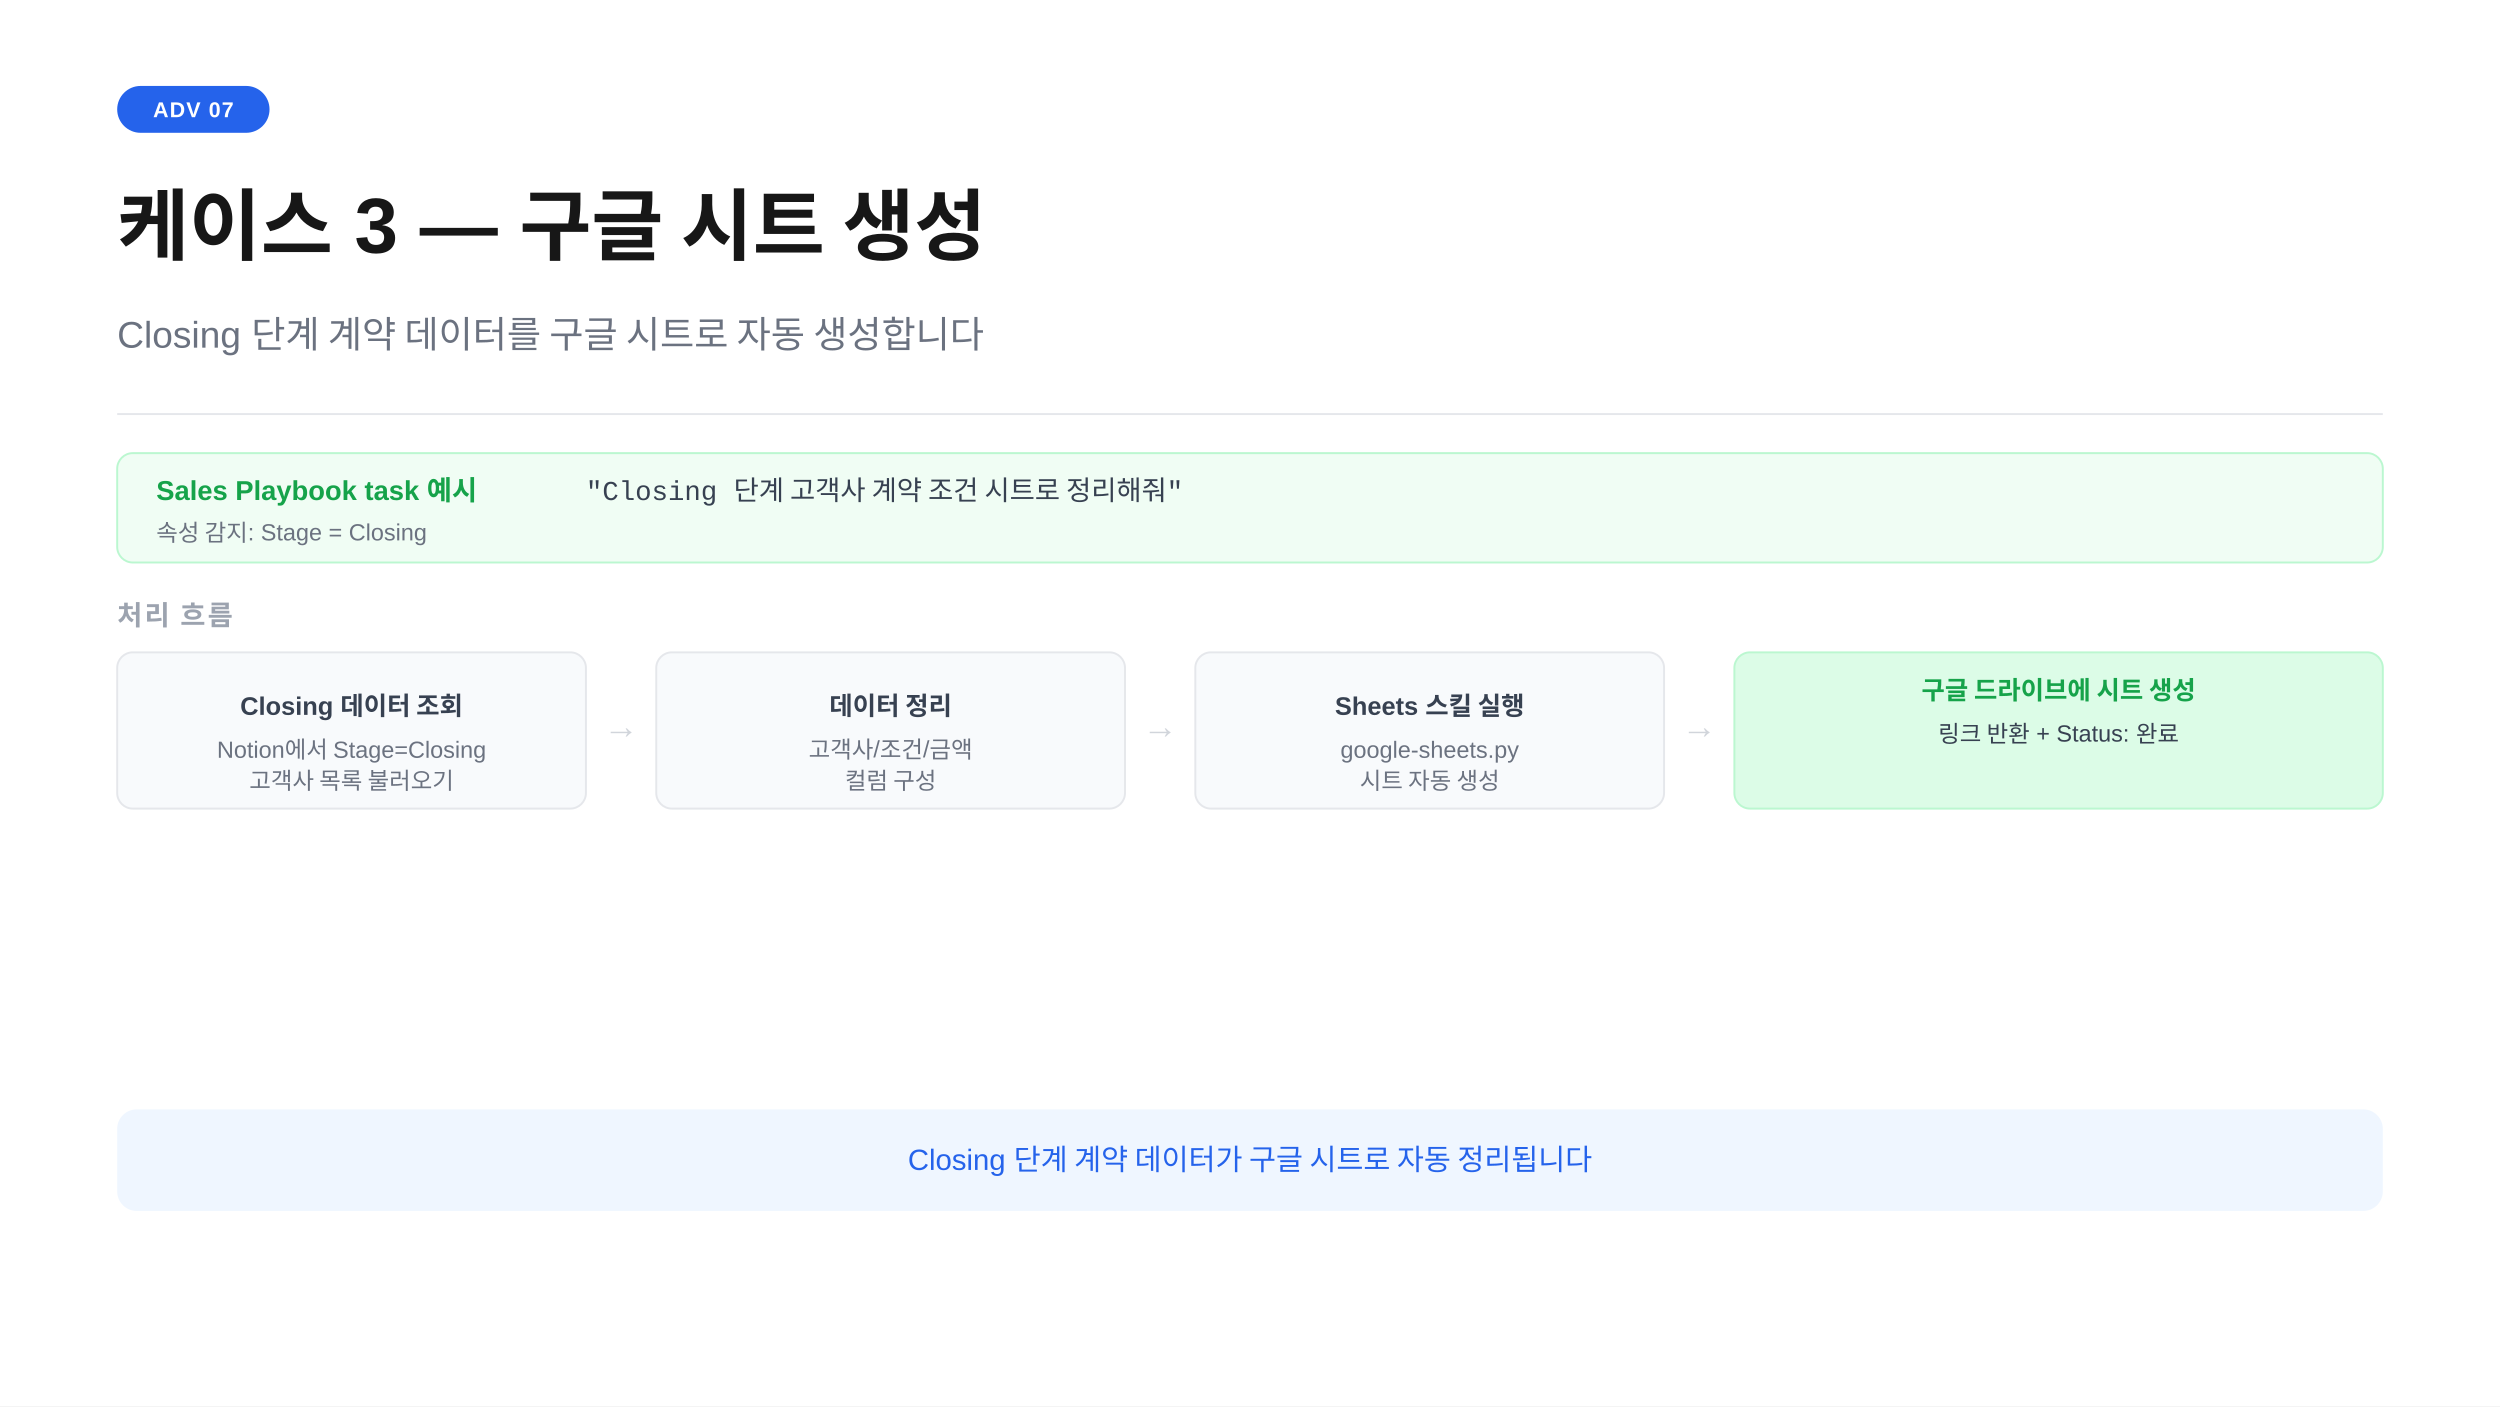
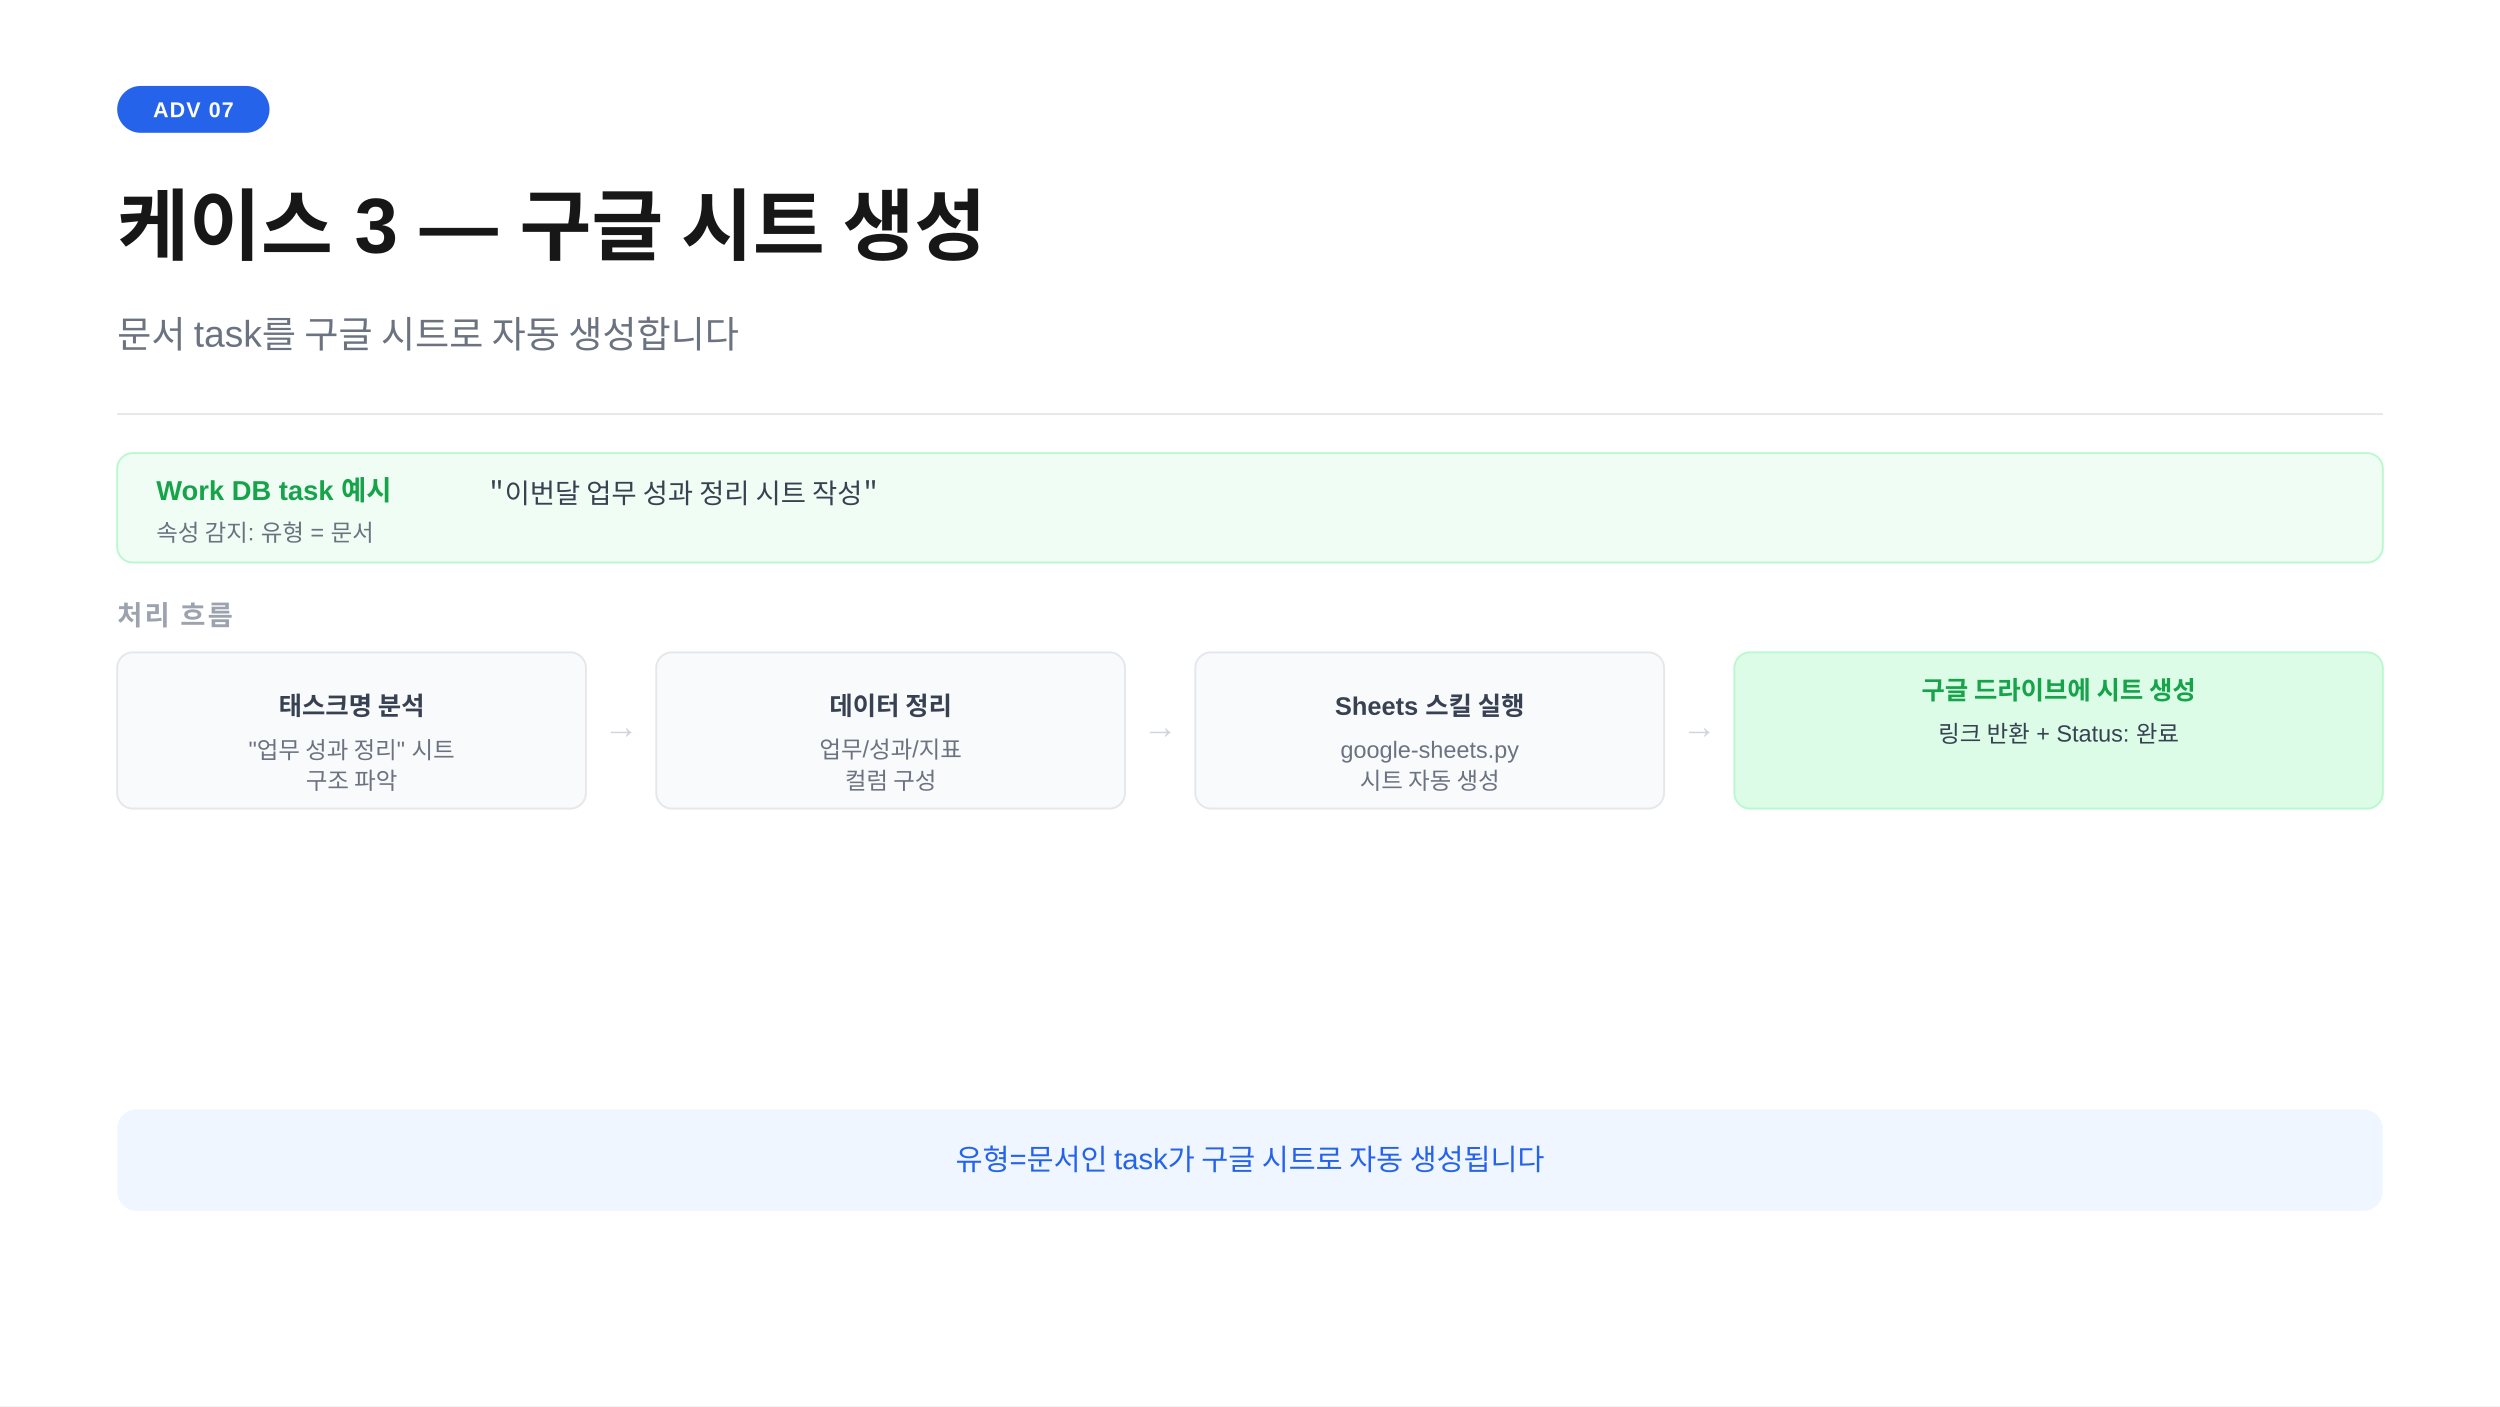
<svg xmlns="http://www.w3.org/2000/svg" width="1280" height="720" viewBox="0 0 1280 720">
  <rect width="1280" height="720" fill="#ffffff" />
  <rect x="60" y="44" width="78" height="24" rx="12" fill="#2563eb" />
  <text x="99" y="60" text-anchor="middle" font-family="-apple-system,BlinkMacSystemFont,'Segoe UI',Arial,sans-serif" font-size="11" font-weight="700" fill="#ffffff" letter-spacing="0.05em">ADV 07</text>
  <text x="60" y="130" font-family="-apple-system,BlinkMacSystemFont,'Segoe UI',Arial,sans-serif" font-size="40" font-weight="700" fill="#171717">케이스 3 — 구글 시트 생성</text>
-   <text x="60" y="178" font-family="-apple-system,BlinkMacSystemFont,'Segoe UI',Arial,sans-serif" font-size="19" fill="#6b7280">Closing 단계 계약 데이터를 구글 시트로 자동 생성합니다</text>
+   <text x="60" y="178" font-family="-apple-system,BlinkMacSystemFont,'Segoe UI',Arial,sans-serif" font-size="19" fill="#6b7280">문서 task를 구글 시트로 자동 생성합니다</text>
  <line x1="60" y1="212" x2="1220" y2="212" stroke="#e5e7eb" stroke-width="1" />
  <rect x="60" y="232" width="1160" height="56" rx="8" fill="#f0fdf4" stroke="#bbf7d0" stroke-width="1" />
-   <text x="80" y="256" font-family="-apple-system,BlinkMacSystemFont,'Segoe UI',Arial,sans-serif" font-size="14" font-weight="700" fill="#16a34a">Sales Playbook task 예시</text>
-   <text x="300" y="256" font-family="'Courier New',Courier,monospace" font-size="14" fill="#374151">"Closing 단계 고객사 계약 조건 시트로 정리해줘"</text>
-   <text x="80" y="277" font-family="-apple-system,BlinkMacSystemFont,'Segoe UI',Arial,sans-serif" font-size="12" fill="#6b7280">속성 감지: Stage = Closing</text>
+   <text x="80" y="256" font-family="-apple-system,BlinkMacSystemFont,'Segoe UI',Arial,sans-serif" font-size="14" font-weight="700" fill="#16a34a">Work DB task 예시</text>
+   <text x="250" y="256" font-family="'Courier New',Courier,monospace" font-size="14" fill="#374151">"이번달 업무 성과 정리 시트 작성"</text>
+   <text x="80" y="277" font-family="-apple-system,BlinkMacSystemFont,'Segoe UI',Arial,sans-serif" font-size="12" fill="#6b7280">속성 감지: 유형 = 문서</text>
  <text x="60" y="320" font-family="-apple-system,BlinkMacSystemFont,'Segoe UI',Arial,sans-serif" font-size="14" font-weight="600" fill="#9ca3af" letter-spacing="0.08em">처리 흐름</text>
  <rect x="60" y="334" width="240" height="80" rx="8" fill="#f8fafc" stroke="#e5e7eb" stroke-width="1" />
-   <text x="180" y="366" text-anchor="middle" font-family="-apple-system,BlinkMacSystemFont,'Segoe UI',Arial,sans-serif" font-size="13" font-weight="700" fill="#374151">Closing 데이터 조회</text>
-   <text x="180" y="388" text-anchor="middle" font-family="-apple-system,BlinkMacSystemFont,'Segoe UI',Arial,sans-serif" font-size="12" fill="#6b7280">Notion에서 Stage=Closing</text>
-   <text x="180" y="404" text-anchor="middle" font-family="-apple-system,BlinkMacSystemFont,'Segoe UI',Arial,sans-serif" font-size="12" fill="#6b7280">고객사 목록 불러오기</text>
+   <text x="180" y="366" text-anchor="middle" font-family="-apple-system,BlinkMacSystemFont,'Segoe UI',Arial,sans-serif" font-size="13" font-weight="700" fill="#374151">태스크명 분석</text>
+   <text x="180" y="388" text-anchor="middle" font-family="-apple-system,BlinkMacSystemFont,'Segoe UI',Arial,sans-serif" font-size="12" fill="#6b7280">"업무 성과 정리" 시트</text>
+   <text x="180" y="404" text-anchor="middle" font-family="-apple-system,BlinkMacSystemFont,'Segoe UI',Arial,sans-serif" font-size="12" fill="#6b7280">구조 파악</text>
  <text x="318" y="378" text-anchor="middle" font-family="-apple-system,BlinkMacSystemFont,'Segoe UI',Arial,sans-serif" font-size="18" fill="#d1d5db">→</text>
  <rect x="336" y="334" width="240" height="80" rx="8" fill="#f8fafc" stroke="#e5e7eb" stroke-width="1" />
  <text x="456" y="366" text-anchor="middle" font-family="-apple-system,BlinkMacSystemFont,'Segoe UI',Arial,sans-serif" font-size="13" font-weight="700" fill="#374151">데이터 정리</text>
-   <text x="456" y="388" text-anchor="middle" font-family="-apple-system,BlinkMacSystemFont,'Segoe UI',Arial,sans-serif" font-size="12" fill="#6b7280">고객사/조건/금액</text>
+   <text x="456" y="388" text-anchor="middle" font-family="-apple-system,BlinkMacSystemFont,'Segoe UI',Arial,sans-serif" font-size="12" fill="#6b7280">업무/성과/지표</text>
  <text x="456" y="404" text-anchor="middle" font-family="-apple-system,BlinkMacSystemFont,'Segoe UI',Arial,sans-serif" font-size="12" fill="#6b7280">컬럼 구성</text>
  <text x="594" y="378" text-anchor="middle" font-family="-apple-system,BlinkMacSystemFont,'Segoe UI',Arial,sans-serif" font-size="18" fill="#d1d5db">→</text>
  <rect x="612" y="334" width="240" height="80" rx="8" fill="#f8fafc" stroke="#e5e7eb" stroke-width="1" />
  <text x="732" y="366" text-anchor="middle" font-family="-apple-system,BlinkMacSystemFont,'Segoe UI',Arial,sans-serif" font-size="13" font-weight="700" fill="#374151">Sheets 스킬 실행</text>
  <text x="732" y="388" text-anchor="middle" font-family="-apple-system,BlinkMacSystemFont,'Segoe UI',Arial,sans-serif" font-size="12" fill="#6b7280">google-sheets.py</text>
  <text x="732" y="404" text-anchor="middle" font-family="-apple-system,BlinkMacSystemFont,'Segoe UI',Arial,sans-serif" font-size="12" fill="#6b7280">시트 자동 생성</text>
  <text x="870" y="378" text-anchor="middle" font-family="-apple-system,BlinkMacSystemFont,'Segoe UI',Arial,sans-serif" font-size="18" fill="#d1d5db">→</text>
  <rect x="888" y="334" width="332" height="80" rx="8" fill="#dcfce7" stroke="#bbf7d0" stroke-width="1" />
  <text x="1054" y="358" text-anchor="middle" font-family="-apple-system,BlinkMacSystemFont,'Segoe UI',Arial,sans-serif" font-size="13" font-weight="700" fill="#16a34a">구글 드라이브에 시트 생성</text>
  <text x="1054" y="380" text-anchor="middle" font-family="-apple-system,BlinkMacSystemFont,'Segoe UI',Arial,sans-serif" font-size="12" fill="#374151">링크 반환 + Status: 완료</text>
  <rect x="60" y="568" width="1160" height="52" rx="10" fill="#eff6ff" />
-   <text x="640" y="599" text-anchor="middle" font-family="-apple-system,BlinkMacSystemFont,'Segoe UI',Arial,sans-serif" font-size="15" fill="#2563eb">Closing 단계 계약 데이터가 구글 시트로 자동 정리됩니다</text>
+   <text x="640" y="599" text-anchor="middle" font-family="-apple-system,BlinkMacSystemFont,'Segoe UI',Arial,sans-serif" font-size="15" fill="#2563eb">유형=문서인 task가 구글 시트로 자동 생성됩니다</text>
</svg>
